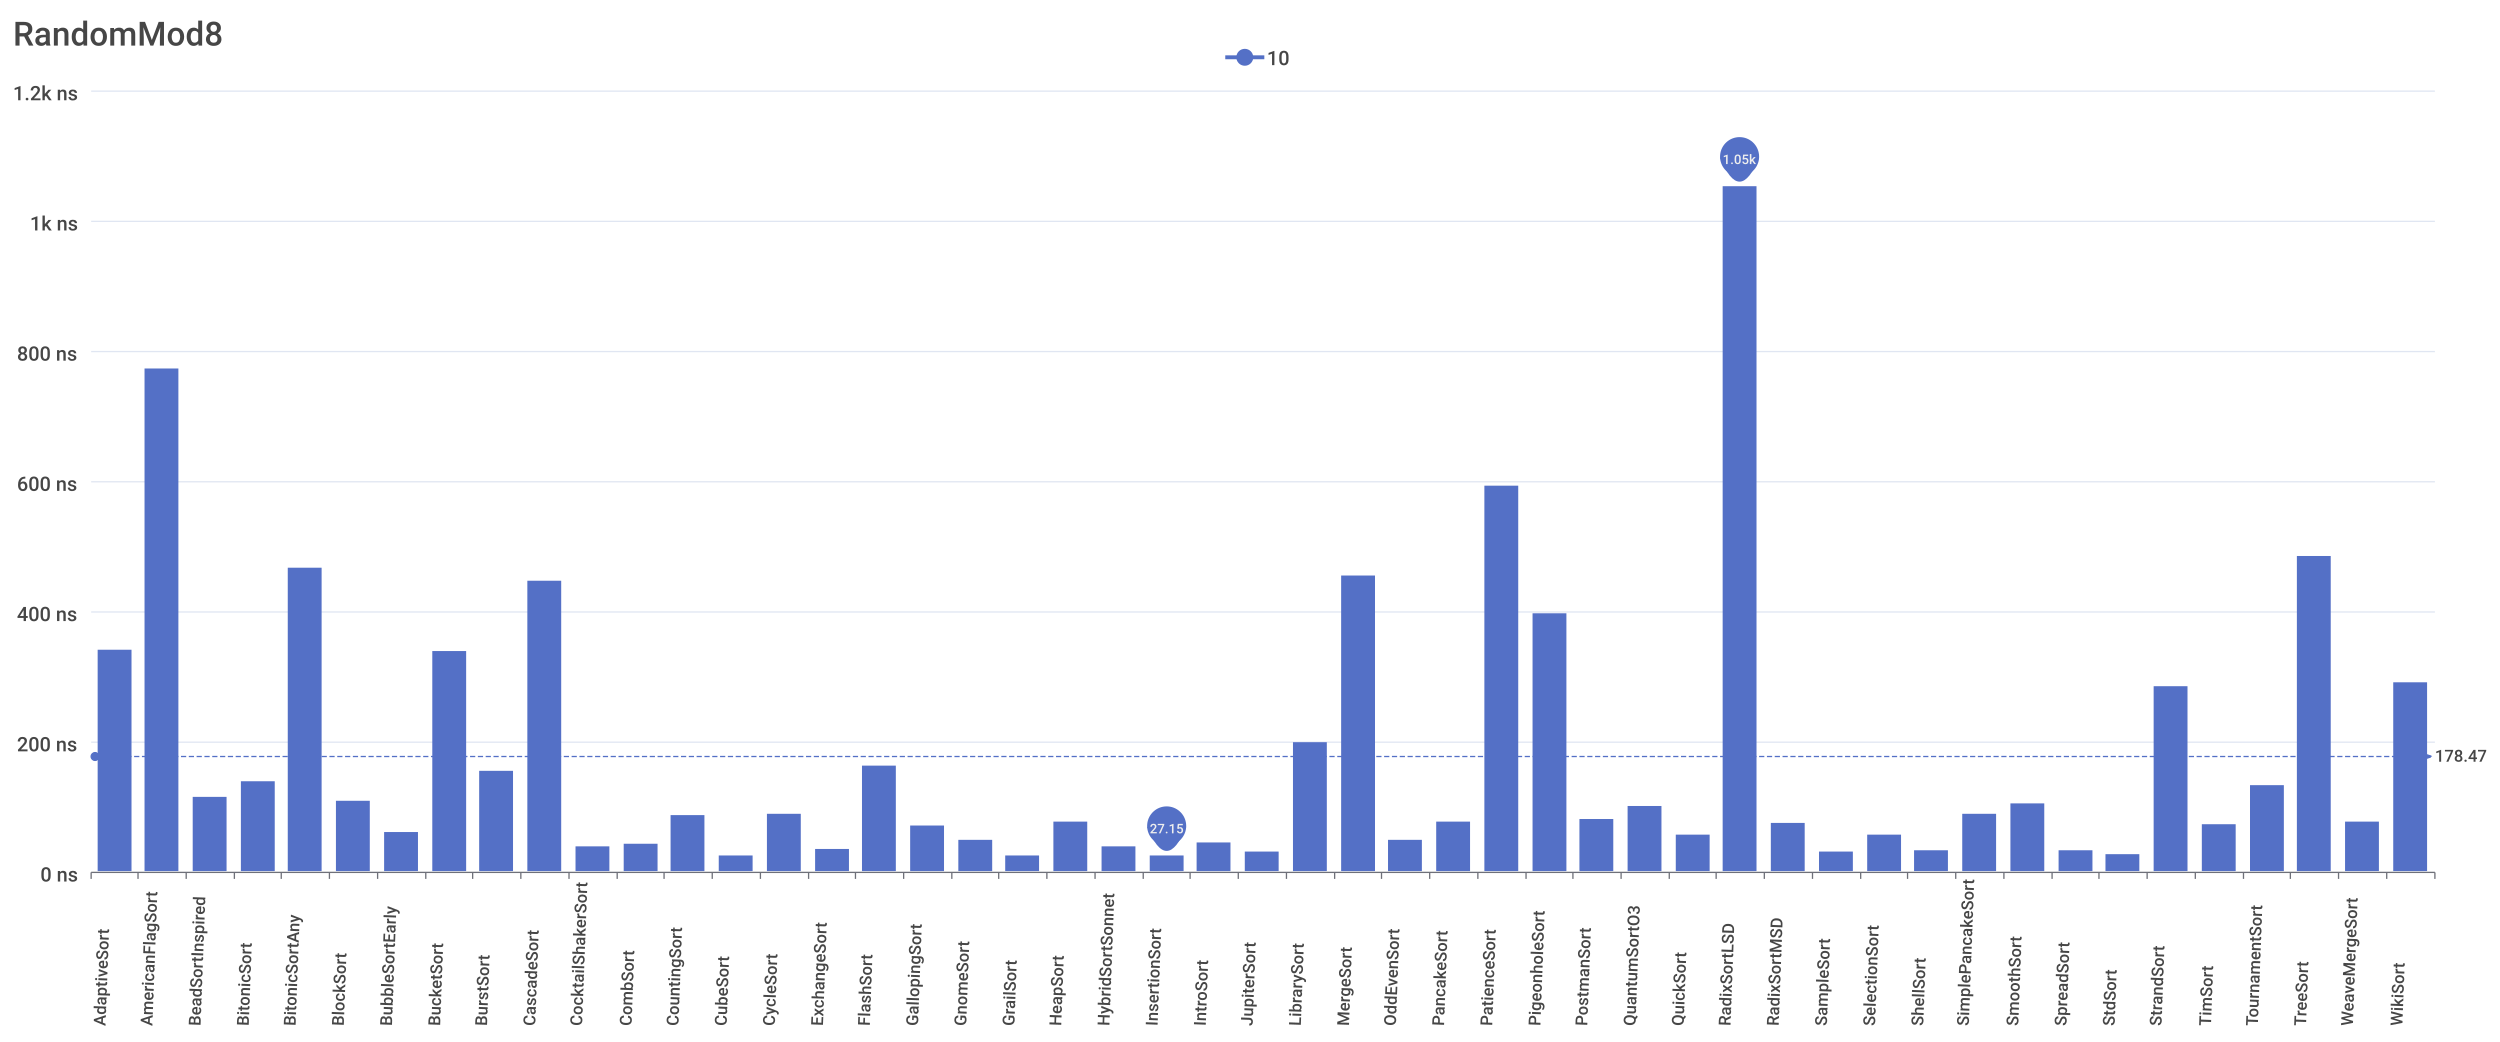
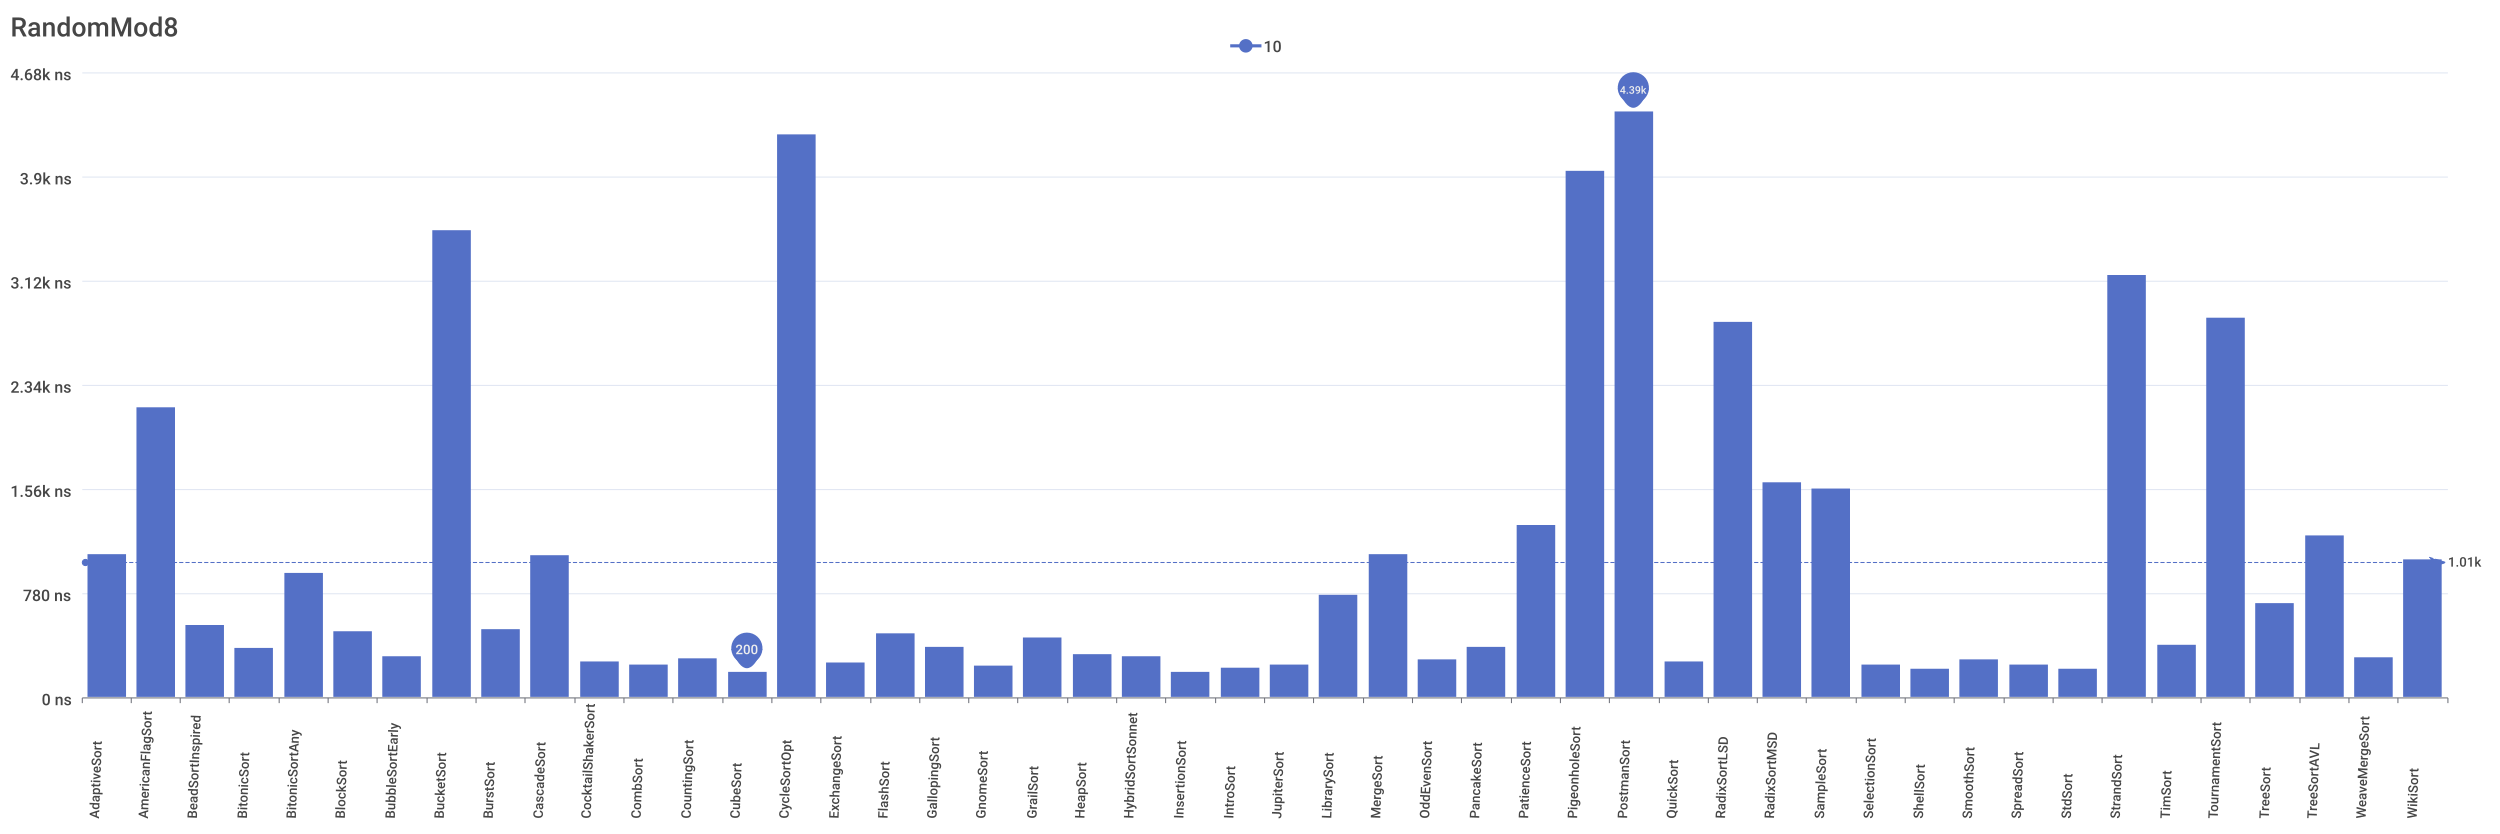
- <svg xmlns="http://www.w3.org/2000/svg" width="1920" height="800">\n<path d="M 0 0 L 1920 0 L 1920 800 L 0 800 L 0 0" style="stroke-width:0;stroke:none;fill:rgba(255,255,255,1.0)" />
-   <path d="M 941 44 L 971 44" style="stroke-width:3;stroke:rgba(84,112,198,1.0);fill:rgba(84,112,198,1.0)" />
-   <circle cx="956" cy="44" r="5" style="stroke-width:3;stroke:rgba(84,112,198,1.0);fill:rgba(84,112,198,1.0)" />
+ <svg xmlns="http://www.w3.org/2000/svg" width="2400" height="800">\n<path d="M 0 0 L 2400 0 L 2400 800 L 0 800 L 0 0" style="stroke-width:0;stroke:none;fill:rgba(255,255,255,1.0)" />
+   <path d="M 1181 44 L 1211 44" style="stroke-width:3;stroke:rgba(84,112,198,1.0);fill:rgba(84,112,198,1.0)" />
+   <circle cx="1196" cy="44" r="5" style="stroke-width:3;stroke:rgba(84,112,198,1.0);fill:rgba(84,112,198,1.0)" />
  <path d="" style="stroke-width:3;stroke:rgba(84,112,198,1.0);fill:rgba(84,112,198,1.0)" />
-   <text x="973" y="50" style="stroke-width:0;stroke:none;fill:rgba(70,70,70,1.0);font-size:15.3px;font-family:'Roboto Medium',sans-serif">10</text>
+   <text x="1213" y="50" style="stroke-width:0;stroke:none;fill:rgba(70,70,70,1.0);font-size:15.3px;font-family:'Roboto Medium',sans-serif">10</text>
  <text x="10" y="35" style="stroke-width:0;stroke:none;fill:rgba(70,70,70,1.0);font-size:25.6px;font-family:'Roboto Medium',sans-serif">RandomMod8</text>
-   <text x="10" y="77" style="stroke-width:0;stroke:none;fill:rgba(70,70,70,1.0);font-size:15.3px;font-family:'Roboto Medium',sans-serif">1.2k ns</text>
-   <text x="23" y="177" style="stroke-width:0;stroke:none;fill:rgba(70,70,70,1.0);font-size:15.3px;font-family:'Roboto Medium',sans-serif">1k ns</text>
-   <text x="13" y="277" style="stroke-width:0;stroke:none;fill:rgba(70,70,70,1.0);font-size:15.3px;font-family:'Roboto Medium',sans-serif">800 ns</text>
-   <text x="13" y="377" style="stroke-width:0;stroke:none;fill:rgba(70,70,70,1.0);font-size:15.3px;font-family:'Roboto Medium',sans-serif">600 ns</text>
-   <text x="13" y="477" style="stroke-width:0;stroke:none;fill:rgba(70,70,70,1.0);font-size:15.3px;font-family:'Roboto Medium',sans-serif">400 ns</text>
-   <text x="13" y="577" style="stroke-width:0;stroke:none;fill:rgba(70,70,70,1.0);font-size:15.3px;font-family:'Roboto Medium',sans-serif">200 ns</text>
-   <text x="31" y="677" style="stroke-width:0;stroke:none;fill:rgba(70,70,70,1.0);font-size:15.3px;font-family:'Roboto Medium',sans-serif">0 ns</text>
-   <path d="M 70 70 L 1870 70" style="stroke-width:1;stroke:rgba(224,230,242,1.0);fill:none" />
-   <path d="M 70 170 L 1870 170" style="stroke-width:1;stroke:rgba(224,230,242,1.0);fill:none" />
-   <path d="M 70 270 L 1870 270" style="stroke-width:1;stroke:rgba(224,230,242,1.0);fill:none" />
-   <path d="M 70 370 L 1870 370" style="stroke-width:1;stroke:rgba(224,230,242,1.0);fill:none" />
-   <path d="M 70 470 L 1870 470" style="stroke-width:1;stroke:rgba(224,230,242,1.0);fill:none" />
-   <path d="M 70 570 L 1870 570" style="stroke-width:1;stroke:rgba(224,230,242,1.0);fill:none" />
-   <path d="M 70 675 L 70 670" style="stroke-width:1;stroke:rgba(110,112,121,1.0);fill:none" />
-   <path d="M 106 675 L 106 670" style="stroke-width:1;stroke:rgba(110,112,121,1.0);fill:none" />
-   <path d="M 143 675 L 143 670" style="stroke-width:1;stroke:rgba(110,112,121,1.0);fill:none" />
-   <path d="M 180 675 L 180 670" style="stroke-width:1;stroke:rgba(110,112,121,1.0);fill:none" />
-   <path d="M 216 675 L 216 670" style="stroke-width:1;stroke:rgba(110,112,121,1.0);fill:none" />
-   <path d="M 253 675 L 253 670" style="stroke-width:1;stroke:rgba(110,112,121,1.0);fill:none" />
-   <path d="M 290 675 L 290 670" style="stroke-width:1;stroke:rgba(110,112,121,1.0);fill:none" />
-   <path d="M 327 675 L 327 670" style="stroke-width:1;stroke:rgba(110,112,121,1.0);fill:none" />
-   <path d="M 363 675 L 363 670" style="stroke-width:1;stroke:rgba(110,112,121,1.0);fill:none" />
-   <path d="M 400 675 L 400 670" style="stroke-width:1;stroke:rgba(110,112,121,1.0);fill:none" />
-   <path d="M 437 675 L 437 670" style="stroke-width:1;stroke:rgba(110,112,121,1.0);fill:none" />
-   <path d="M 474 675 L 474 670" style="stroke-width:1;stroke:rgba(110,112,121,1.0);fill:none" />
-   <path d="M 510 675 L 510 670" style="stroke-width:1;stroke:rgba(110,112,121,1.0);fill:none" />
-   <path d="M 547 675 L 547 670" style="stroke-width:1;stroke:rgba(110,112,121,1.0);fill:none" />
-   <path d="M 584 675 L 584 670" style="stroke-width:1;stroke:rgba(110,112,121,1.0);fill:none" />
-   <path d="M 621 675 L 621 670" style="stroke-width:1;stroke:rgba(110,112,121,1.0);fill:none" />
-   <path d="M 657 675 L 657 670" style="stroke-width:1;stroke:rgba(110,112,121,1.0);fill:none" />
+   <text x="10" y="77" style="stroke-width:0;stroke:none;fill:rgba(70,70,70,1.0);font-size:15.3px;font-family:'Roboto Medium',sans-serif">4.68k ns</text>
+   <text x="19" y="177" style="stroke-width:0;stroke:none;fill:rgba(70,70,70,1.0);font-size:15.3px;font-family:'Roboto Medium',sans-serif">3.9k ns</text>
+   <text x="10" y="277" style="stroke-width:0;stroke:none;fill:rgba(70,70,70,1.0);font-size:15.3px;font-family:'Roboto Medium',sans-serif">3.12k ns</text>
+   <text x="10" y="377" style="stroke-width:0;stroke:none;fill:rgba(70,70,70,1.0);font-size:15.3px;font-family:'Roboto Medium',sans-serif">2.34k ns</text>
+   <text x="10" y="477" style="stroke-width:0;stroke:none;fill:rgba(70,70,70,1.0);font-size:15.3px;font-family:'Roboto Medium',sans-serif">1.56k ns</text>
+   <text x="22" y="577" style="stroke-width:0;stroke:none;fill:rgba(70,70,70,1.0);font-size:15.3px;font-family:'Roboto Medium',sans-serif">780 ns</text>
+   <text x="40" y="677" style="stroke-width:0;stroke:none;fill:rgba(70,70,70,1.0);font-size:15.3px;font-family:'Roboto Medium',sans-serif">0 ns</text>
+   <path d="M 79 70 L 2350 70" style="stroke-width:1;stroke:rgba(224,230,242,1.0);fill:none" />
+   <path d="M 79 170 L 2350 170" style="stroke-width:1;stroke:rgba(224,230,242,1.0);fill:none" />
+   <path d="M 79 270 L 2350 270" style="stroke-width:1;stroke:rgba(224,230,242,1.0);fill:none" />
+   <path d="M 79 370 L 2350 370" style="stroke-width:1;stroke:rgba(224,230,242,1.0);fill:none" />
+   <path d="M 79 470 L 2350 470" style="stroke-width:1;stroke:rgba(224,230,242,1.0);fill:none" />
+   <path d="M 79 570 L 2350 570" style="stroke-width:1;stroke:rgba(224,230,242,1.0);fill:none" />
+   <path d="M 79 675 L 79 670" style="stroke-width:1;stroke:rgba(110,112,121,1.0);fill:none" />
+   <path d="M 126 675 L 126 670" style="stroke-width:1;stroke:rgba(110,112,121,1.0);fill:none" />
+   <path d="M 173 675 L 173 670" style="stroke-width:1;stroke:rgba(110,112,121,1.0);fill:none" />
+   <path d="M 220 675 L 220 670" style="stroke-width:1;stroke:rgba(110,112,121,1.0);fill:none" />
+   <path d="M 268 675 L 268 670" style="stroke-width:1;stroke:rgba(110,112,121,1.0);fill:none" />
+   <path d="M 315 675 L 315 670" style="stroke-width:1;stroke:rgba(110,112,121,1.0);fill:none" />
+   <path d="M 362 675 L 362 670" style="stroke-width:1;stroke:rgba(110,112,121,1.0);fill:none" />
+   <path d="M 410 675 L 410 670" style="stroke-width:1;stroke:rgba(110,112,121,1.0);fill:none" />
+   <path d="M 457 675 L 457 670" style="stroke-width:1;stroke:rgba(110,112,121,1.0);fill:none" />
+   <path d="M 504 675 L 504 670" style="stroke-width:1;stroke:rgba(110,112,121,1.0);fill:none" />
+   <path d="M 552 675 L 552 670" style="stroke-width:1;stroke:rgba(110,112,121,1.0);fill:none" />
+   <path d="M 599 675 L 599 670" style="stroke-width:1;stroke:rgba(110,112,121,1.0);fill:none" />
+   <path d="M 646 675 L 646 670" style="stroke-width:1;stroke:rgba(110,112,121,1.0);fill:none" />
  <path d="M 694 675 L 694 670" style="stroke-width:1;stroke:rgba(110,112,121,1.0);fill:none" />
-   <path d="M 731 675 L 731 670" style="stroke-width:1;stroke:rgba(110,112,121,1.0);fill:none" />
-   <path d="M 767 675 L 767 670" style="stroke-width:1;stroke:rgba(110,112,121,1.0);fill:none" />
-   <path d="M 804 675 L 804 670" style="stroke-width:1;stroke:rgba(110,112,121,1.0);fill:none" />
-   <path d="M 841 675 L 841 670" style="stroke-width:1;stroke:rgba(110,112,121,1.0);fill:none" />
-   <path d="M 878 675 L 878 670" style="stroke-width:1;stroke:rgba(110,112,121,1.0);fill:none" />
-   <path d="M 914 675 L 914 670" style="stroke-width:1;stroke:rgba(110,112,121,1.0);fill:none" />
-   <path d="M 951 675 L 951 670" style="stroke-width:1;stroke:rgba(110,112,121,1.0);fill:none" />
-   <path d="M 988 675 L 988 670" style="stroke-width:1;stroke:rgba(110,112,121,1.0);fill:none" />
+   <path d="M 741 675 L 741 670" style="stroke-width:1;stroke:rgba(110,112,121,1.0);fill:none" />
+   <path d="M 788 675 L 788 670" style="stroke-width:1;stroke:rgba(110,112,121,1.0);fill:none" />
+   <path d="M 836 675 L 836 670" style="stroke-width:1;stroke:rgba(110,112,121,1.0);fill:none" />
+   <path d="M 883 675 L 883 670" style="stroke-width:1;stroke:rgba(110,112,121,1.0);fill:none" />
+   <path d="M 930 675 L 930 670" style="stroke-width:1;stroke:rgba(110,112,121,1.0);fill:none" />
+   <path d="M 977 675 L 977 670" style="stroke-width:1;stroke:rgba(110,112,121,1.0);fill:none" />
  <path d="M 1025 675 L 1025 670" style="stroke-width:1;stroke:rgba(110,112,121,1.0);fill:none" />
-   <path d="M 1061 675 L 1061 670" style="stroke-width:1;stroke:rgba(110,112,121,1.0);fill:none" />
-   <path d="M 1098 675 L 1098 670" style="stroke-width:1;stroke:rgba(110,112,121,1.0);fill:none" />
-   <path d="M 1135 675 L 1135 670" style="stroke-width:1;stroke:rgba(110,112,121,1.0);fill:none" />
-   <path d="M 1172 675 L 1172 670" style="stroke-width:1;stroke:rgba(110,112,121,1.0);fill:none" />
-   <path d="M 1208 675 L 1208 670" style="stroke-width:1;stroke:rgba(110,112,121,1.0);fill:none" />
-   <path d="M 1245 675 L 1245 670" style="stroke-width:1;stroke:rgba(110,112,121,1.0);fill:none" />
-   <path d="M 1282 675 L 1282 670" style="stroke-width:1;stroke:rgba(110,112,121,1.0);fill:none" />
-   <path d="M 1318 675 L 1318 670" style="stroke-width:1;stroke:rgba(110,112,121,1.0);fill:none" />
-   <path d="M 1355 675 L 1355 670" style="stroke-width:1;stroke:rgba(110,112,121,1.0);fill:none" />
-   <path d="M 1392 675 L 1392 670" style="stroke-width:1;stroke:rgba(110,112,121,1.0);fill:none" />
-   <path d="M 1429 675 L 1429 670" style="stroke-width:1;stroke:rgba(110,112,121,1.0);fill:none" />
-   <path d="M 1465 675 L 1465 670" style="stroke-width:1;stroke:rgba(110,112,121,1.0);fill:none" />
-   <path d="M 1502 675 L 1502 670" style="stroke-width:1;stroke:rgba(110,112,121,1.0);fill:none" />
-   <path d="M 1539 675 L 1539 670" style="stroke-width:1;stroke:rgba(110,112,121,1.0);fill:none" />
-   <path d="M 1576 675 L 1576 670" style="stroke-width:1;stroke:rgba(110,112,121,1.0);fill:none" />
-   <path d="M 1612 675 L 1612 670" style="stroke-width:1;stroke:rgba(110,112,121,1.0);fill:none" />
-   <path d="M 1649 675 L 1649 670" style="stroke-width:1;stroke:rgba(110,112,121,1.0);fill:none" />
-   <path d="M 1686 675 L 1686 670" style="stroke-width:1;stroke:rgba(110,112,121,1.0);fill:none" />
-   <path d="M 1723 675 L 1723 670" style="stroke-width:1;stroke:rgba(110,112,121,1.0);fill:none" />
-   <path d="M 1759 675 L 1759 670" style="stroke-width:1;stroke:rgba(110,112,121,1.0);fill:none" />
-   <path d="M 1796 675 L 1796 670" style="stroke-width:1;stroke:rgba(110,112,121,1.0);fill:none" />
-   <path d="M 1833 675 L 1833 670" style="stroke-width:1;stroke:rgba(110,112,121,1.0);fill:none" />
-   <path d="M 1870 675 L 1870 670" style="stroke-width:1;stroke:rgba(110,112,121,1.0);fill:none" />
-   <path d="M 70 670 L 1870 670" style="stroke-width:1;stroke:rgba(110,112,121,1.0);fill:none" />
-   <text x="81" y="788" style="stroke-width:0;stroke:none;fill:rgba(70,70,70,1.0);font-size:12.8px;font-family:'Roboto Medium',sans-serif" transform="rotate(272.15,81,788)">AdaptiveSort</text>
-   <text x="117" y="788" style="stroke-width:0;stroke:none;fill:rgba(70,70,70,1.0);font-size:12.8px;font-family:'Roboto Medium',sans-serif" transform="rotate(272.15,117,788)">AmericanFlagSort</text>
-   <text x="154" y="788" style="stroke-width:0;stroke:none;fill:rgba(70,70,70,1.0);font-size:12.8px;font-family:'Roboto Medium',sans-serif" transform="rotate(272.15,154,788)">BeadSortInspired</text>
-   <text x="191" y="788" style="stroke-width:0;stroke:none;fill:rgba(70,70,70,1.0);font-size:12.8px;font-family:'Roboto Medium',sans-serif" transform="rotate(272.15,191,788)">BitonicSort</text>
-   <text x="227" y="788" style="stroke-width:0;stroke:none;fill:rgba(70,70,70,1.0);font-size:12.8px;font-family:'Roboto Medium',sans-serif" transform="rotate(272.15,227,788)">BitonicSortAny</text>
-   <text x="264" y="788" style="stroke-width:0;stroke:none;fill:rgba(70,70,70,1.0);font-size:12.8px;font-family:'Roboto Medium',sans-serif" transform="rotate(272.15,264,788)">BlockSort</text>
-   <text x="301" y="788" style="stroke-width:0;stroke:none;fill:rgba(70,70,70,1.0);font-size:12.8px;font-family:'Roboto Medium',sans-serif" transform="rotate(272.15,301,788)">BubbleSortEarly</text>
-   <text x="338" y="788" style="stroke-width:0;stroke:none;fill:rgba(70,70,70,1.0);font-size:12.8px;font-family:'Roboto Medium',sans-serif" transform="rotate(272.15,338,788)">BucketSort</text>
-   <text x="374" y="788" style="stroke-width:0;stroke:none;fill:rgba(70,70,70,1.0);font-size:12.8px;font-family:'Roboto Medium',sans-serif" transform="rotate(272.15,374,788)">BurstSort</text>
-   <text x="411" y="788" style="stroke-width:0;stroke:none;fill:rgba(70,70,70,1.0);font-size:12.8px;font-family:'Roboto Medium',sans-serif" transform="rotate(272.15,411,788)">CascadeSort</text>
-   <text x="447" y="788" style="stroke-width:0;stroke:none;fill:rgba(70,70,70,1.0);font-size:12.8px;font-family:'Roboto Medium',sans-serif" transform="rotate(272.15,447,788)">CocktailShakerSort</text>
-   <text x="485" y="788" style="stroke-width:0;stroke:none;fill:rgba(70,70,70,1.0);font-size:12.8px;font-family:'Roboto Medium',sans-serif" transform="rotate(272.15,485,788)">CombSort</text>
-   <text x="521" y="788" style="stroke-width:0;stroke:none;fill:rgba(70,70,70,1.0);font-size:12.8px;font-family:'Roboto Medium',sans-serif" transform="rotate(272.15,521,788)">CountingSort</text>
-   <text x="558" y="788" style="stroke-width:0;stroke:none;fill:rgba(70,70,70,1.0);font-size:12.8px;font-family:'Roboto Medium',sans-serif" transform="rotate(272.15,558,788)">CubeSort</text>
-   <text x="595" y="788" style="stroke-width:0;stroke:none;fill:rgba(70,70,70,1.0);font-size:12.8px;font-family:'Roboto Medium',sans-serif" transform="rotate(272.15,595,788)">CycleSort</text>
-   <text x="632" y="788" style="stroke-width:0;stroke:none;fill:rgba(70,70,70,1.0);font-size:12.8px;font-family:'Roboto Medium',sans-serif" transform="rotate(272.15,632,788)">ExchangeSort</text>
-   <text x="668" y="788" style="stroke-width:0;stroke:none;fill:rgba(70,70,70,1.0);font-size:12.8px;font-family:'Roboto Medium',sans-serif" transform="rotate(272.15,668,788)">FlashSort</text>
-   <text x="705" y="788" style="stroke-width:0;stroke:none;fill:rgba(70,70,70,1.0);font-size:12.8px;font-family:'Roboto Medium',sans-serif" transform="rotate(272.15,705,788)">GallopingSort</text>
-   <text x="742" y="788" style="stroke-width:0;stroke:none;fill:rgba(70,70,70,1.0);font-size:12.8px;font-family:'Roboto Medium',sans-serif" transform="rotate(272.15,742,788)">GnomeSort</text>
-   <text x="779" y="788" style="stroke-width:0;stroke:none;fill:rgba(70,70,70,1.0);font-size:12.8px;font-family:'Roboto Medium',sans-serif" transform="rotate(272.15,779,788)">GrailSort</text>
-   <text x="815" y="788" style="stroke-width:0;stroke:none;fill:rgba(70,70,70,1.0);font-size:12.8px;font-family:'Roboto Medium',sans-serif" transform="rotate(272.15,815,788)">HeapSort</text>
-   <text x="852" y="788" style="stroke-width:0;stroke:none;fill:rgba(70,70,70,1.0);font-size:12.8px;font-family:'Roboto Medium',sans-serif" transform="rotate(272.15,852,788)">HybridSortSonnet</text>
-   <text x="889" y="788" style="stroke-width:0;stroke:none;fill:rgba(70,70,70,1.0);font-size:12.8px;font-family:'Roboto Medium',sans-serif" transform="rotate(272.15,889,788)">InsertionSort</text>
-   <text x="926" y="788" style="stroke-width:0;stroke:none;fill:rgba(70,70,70,1.0);font-size:12.8px;font-family:'Roboto Medium',sans-serif" transform="rotate(272.15,926,788)">IntroSort</text>
-   <text x="962" y="788" style="stroke-width:0;stroke:none;fill:rgba(70,70,70,1.0);font-size:12.8px;font-family:'Roboto Medium',sans-serif" transform="rotate(272.15,962,788)">JupiterSort</text>
-   <text x="999" y="788" style="stroke-width:0;stroke:none;fill:rgba(70,70,70,1.0);font-size:12.8px;font-family:'Roboto Medium',sans-serif" transform="rotate(272.15,999,788)">LibrarySort</text>
-   <text x="1036" y="788" style="stroke-width:0;stroke:none;fill:rgba(70,70,70,1.0);font-size:12.8px;font-family:'Roboto Medium',sans-serif" transform="rotate(272.15,1036,788)">MergeSort</text>
-   <text x="1072" y="788" style="stroke-width:0;stroke:none;fill:rgba(70,70,70,1.0);font-size:12.8px;font-family:'Roboto Medium',sans-serif" transform="rotate(272.15,1072,788)">OddEvenSort</text>
-   <text x="1109" y="788" style="stroke-width:0;stroke:none;fill:rgba(70,70,70,1.0);font-size:12.8px;font-family:'Roboto Medium',sans-serif" transform="rotate(272.15,1109,788)">PancakeSort</text>
-   <text x="1146" y="788" style="stroke-width:0;stroke:none;fill:rgba(70,70,70,1.0);font-size:12.8px;font-family:'Roboto Medium',sans-serif" transform="rotate(272.15,1146,788)">PatienceSort</text>
-   <text x="1183" y="788" style="stroke-width:0;stroke:none;fill:rgba(70,70,70,1.0);font-size:12.8px;font-family:'Roboto Medium',sans-serif" transform="rotate(272.15,1183,788)">PigeonholeSort</text>
-   <text x="1219" y="788" style="stroke-width:0;stroke:none;fill:rgba(70,70,70,1.0);font-size:12.8px;font-family:'Roboto Medium',sans-serif" transform="rotate(272.15,1219,788)">PostmanSort</text>
-   <text x="1256" y="788" style="stroke-width:0;stroke:none;fill:rgba(70,70,70,1.0);font-size:12.8px;font-family:'Roboto Medium',sans-serif" transform="rotate(272.15,1256,788)">QuantumSortO3</text>
-   <text x="1293" y="788" style="stroke-width:0;stroke:none;fill:rgba(70,70,70,1.0);font-size:12.8px;font-family:'Roboto Medium',sans-serif" transform="rotate(272.15,1293,788)">QuickSort</text>
-   <text x="1329" y="788" style="stroke-width:0;stroke:none;fill:rgba(70,70,70,1.0);font-size:12.8px;font-family:'Roboto Medium',sans-serif" transform="rotate(272.15,1329,788)">RadixSortLSD</text>
-   <text x="1366" y="788" style="stroke-width:0;stroke:none;fill:rgba(70,70,70,1.0);font-size:12.8px;font-family:'Roboto Medium',sans-serif" transform="rotate(272.15,1366,788)">RadixSortMSD</text>
-   <text x="1403" y="788" style="stroke-width:0;stroke:none;fill:rgba(70,70,70,1.0);font-size:12.8px;font-family:'Roboto Medium',sans-serif" transform="rotate(272.15,1403,788)">SampleSort</text>
-   <text x="1440" y="788" style="stroke-width:0;stroke:none;fill:rgba(70,70,70,1.0);font-size:12.8px;font-family:'Roboto Medium',sans-serif" transform="rotate(272.15,1440,788)">SelectionSort</text>
-   <text x="1477" y="788" style="stroke-width:0;stroke:none;fill:rgba(70,70,70,1.0);font-size:12.8px;font-family:'Roboto Medium',sans-serif" transform="rotate(272.15,1477,788)">ShellSort</text>
-   <text x="1512" y="788" style="stroke-width:0;stroke:none;fill:rgba(70,70,70,1.0);font-size:12.8px;font-family:'Roboto Medium',sans-serif" transform="rotate(272.15,1512,788)">SimplePancakeSort</text>
-   <text x="1550" y="788" style="stroke-width:0;stroke:none;fill:rgba(70,70,70,1.0);font-size:12.8px;font-family:'Roboto Medium',sans-serif" transform="rotate(272.15,1550,788)">SmoothSort</text>
-   <text x="1587" y="788" style="stroke-width:0;stroke:none;fill:rgba(70,70,70,1.0);font-size:12.8px;font-family:'Roboto Medium',sans-serif" transform="rotate(272.15,1587,788)">SpreadSort</text>
-   <text x="1624" y="788" style="stroke-width:0;stroke:none;fill:rgba(70,70,70,1.0);font-size:12.8px;font-family:'Roboto Medium',sans-serif" transform="rotate(272.15,1624,788)">StdSort</text>
-   <text x="1660" y="788" style="stroke-width:0;stroke:none;fill:rgba(70,70,70,1.0);font-size:12.8px;font-family:'Roboto Medium',sans-serif" transform="rotate(272.15,1660,788)">StrandSort</text>
-   <text x="1698" y="788" style="stroke-width:0;stroke:none;fill:rgba(70,70,70,1.0);font-size:12.8px;font-family:'Roboto Medium',sans-serif" transform="rotate(272.15,1698,788)">TimSort</text>
-   <text x="1734" y="788" style="stroke-width:0;stroke:none;fill:rgba(70,70,70,1.0);font-size:12.8px;font-family:'Roboto Medium',sans-serif" transform="rotate(272.15,1734,788)">TournamentSort</text>
-   <text x="1771" y="788" style="stroke-width:0;stroke:none;fill:rgba(70,70,70,1.0);font-size:12.8px;font-family:'Roboto Medium',sans-serif" transform="rotate(272.15,1771,788)">TreeSort</text>
-   <text x="1807" y="788" style="stroke-width:0;stroke:none;fill:rgba(70,70,70,1.0);font-size:12.8px;font-family:'Roboto Medium',sans-serif" transform="rotate(272.15,1807,788)">WeaveMergeSort</text>
-   <text x="1845" y="788" style="stroke-width:0;stroke:none;fill:rgba(70,70,70,1.0);font-size:12.8px;font-family:'Roboto Medium',sans-serif" transform="rotate(272.15,1845,788)">WikiSort</text>
-   <path d="M 75 499 L 101 499 L 101 669 L 75 669 L 75 499" style="stroke-width:0;stroke:none;fill:rgba(84,112,198,1.0)" />
-   <path d="M 111 283 L 137 283 L 137 669 L 111 669 L 111 283" style="stroke-width:0;stroke:none;fill:rgba(84,112,198,1.0)" />
-   <path d="M 148 612 L 174 612 L 174 669 L 148 669 L 148 612" style="stroke-width:0;stroke:none;fill:rgba(84,112,198,1.0)" />
-   <path d="M 185 600 L 211 600 L 211 669 L 185 669 L 185 600" style="stroke-width:0;stroke:none;fill:rgba(84,112,198,1.0)" />
-   <path d="M 221 436 L 247 436 L 247 669 L 221 669 L 221 436" style="stroke-width:0;stroke:none;fill:rgba(84,112,198,1.0)" />
-   <path d="M 258 615 L 284 615 L 284 669 L 258 669 L 258 615" style="stroke-width:0;stroke:none;fill:rgba(84,112,198,1.0)" />
-   <path d="M 295 639 L 321 639 L 321 669 L 295 669 L 295 639" style="stroke-width:0;stroke:none;fill:rgba(84,112,198,1.0)" />
-   <path d="M 332 500 L 358 500 L 358 669 L 332 669 L 332 500" style="stroke-width:0;stroke:none;fill:rgba(84,112,198,1.0)" />
-   <path d="M 368 592 L 394 592 L 394 669 L 368 669 L 368 592" style="stroke-width:0;stroke:none;fill:rgba(84,112,198,1.0)" />
-   <path d="M 405 446 L 431 446 L 431 669 L 405 669 L 405 446" style="stroke-width:0;stroke:none;fill:rgba(84,112,198,1.0)" />
-   <path d="M 442 650 L 468 650 L 468 669 L 442 669 L 442 650" style="stroke-width:0;stroke:none;fill:rgba(84,112,198,1.0)" />
-   <path d="M 479 648 L 505 648 L 505 669 L 479 669 L 479 648" style="stroke-width:0;stroke:none;fill:rgba(84,112,198,1.0)" />
-   <path d="M 515 626 L 541 626 L 541 669 L 515 669 L 515 626" style="stroke-width:0;stroke:none;fill:rgba(84,112,198,1.0)" />
-   <path d="M 552 657 L 578 657 L 578 669 L 552 669 L 552 657" style="stroke-width:0;stroke:none;fill:rgba(84,112,198,1.0)" />
-   <path d="M 589 625 L 615 625 L 615 669 L 589 669 L 589 625" style="stroke-width:0;stroke:none;fill:rgba(84,112,198,1.0)" />
-   <path d="M 626 652 L 652 652 L 652 669 L 626 669 L 626 652" style="stroke-width:0;stroke:none;fill:rgba(84,112,198,1.0)" />
-   <path d="M 662 588 L 688 588 L 688 669 L 662 669 L 662 588" style="stroke-width:0;stroke:none;fill:rgba(84,112,198,1.0)" />
-   <path d="M 699 634 L 725 634 L 725 669 L 699 669 L 699 634" style="stroke-width:0;stroke:none;fill:rgba(84,112,198,1.0)" />
-   <path d="M 736 645 L 762 645 L 762 669 L 736 669 L 736 645" style="stroke-width:0;stroke:none;fill:rgba(84,112,198,1.0)" />
-   <path d="M 772 657 L 798 657 L 798 669 L 772 669 L 772 657" style="stroke-width:0;stroke:none;fill:rgba(84,112,198,1.0)" />
-   <path d="M 809 631 L 835 631 L 835 669 L 809 669 L 809 631" style="stroke-width:0;stroke:none;fill:rgba(84,112,198,1.0)" />
-   <path d="M 846 650 L 872 650 L 872 669 L 846 669 L 846 650" style="stroke-width:0;stroke:none;fill:rgba(84,112,198,1.0)" />
-   <path d="M 883 657 L 909 657 L 909 669 L 883 669 L 883 657" style="stroke-width:0;stroke:none;fill:rgba(84,112,198,1.0)" />
-   <path d="M 919 647 L 945 647 L 945 669 L 919 669 L 919 647" style="stroke-width:0;stroke:none;fill:rgba(84,112,198,1.0)" />
-   <path d="M 956 654 L 982 654 L 982 669 L 956 669 L 956 654" style="stroke-width:0;stroke:none;fill:rgba(84,112,198,1.0)" />
-   <path d="M 993 570 L 1019 570 L 1019 669 L 993 669 L 993 570" style="stroke-width:0;stroke:none;fill:rgba(84,112,198,1.0)" />
-   <path d="M 1030 442 L 1056 442 L 1056 669 L 1030 669 L 1030 442" style="stroke-width:0;stroke:none;fill:rgba(84,112,198,1.0)" />
-   <path d="M 1066 645 L 1092 645 L 1092 669 L 1066 669 L 1066 645" style="stroke-width:0;stroke:none;fill:rgba(84,112,198,1.0)" />
-   <path d="M 1103 631 L 1129 631 L 1129 669 L 1103 669 L 1103 631" style="stroke-width:0;stroke:none;fill:rgba(84,112,198,1.0)" />
-   <path d="M 1140 373 L 1166 373 L 1166 669 L 1140 669 L 1140 373" style="stroke-width:0;stroke:none;fill:rgba(84,112,198,1.0)" />
-   <path d="M 1177 471 L 1203 471 L 1203 669 L 1177 669 L 1177 471" style="stroke-width:0;stroke:none;fill:rgba(84,112,198,1.0)" />
-   <path d="M 1213 629 L 1239 629 L 1239 669 L 1213 669 L 1213 629" style="stroke-width:0;stroke:none;fill:rgba(84,112,198,1.0)" />
-   <path d="M 1250 619 L 1276 619 L 1276 669 L 1250 669 L 1250 619" style="stroke-width:0;stroke:none;fill:rgba(84,112,198,1.0)" />
-   <path d="M 1287 641 L 1313 641 L 1313 669 L 1287 669 L 1287 641" style="stroke-width:0;stroke:none;fill:rgba(84,112,198,1.0)" />
-   <path d="M 1323 143 L 1349 143 L 1349 669 L 1323 669 L 1323 143" style="stroke-width:0;stroke:none;fill:rgba(84,112,198,1.0)" />
-   <path d="M 1360 632 L 1386 632 L 1386 669 L 1360 669 L 1360 632" style="stroke-width:0;stroke:none;fill:rgba(84,112,198,1.0)" />
-   <path d="M 1397 654 L 1423 654 L 1423 669 L 1397 669 L 1397 654" style="stroke-width:0;stroke:none;fill:rgba(84,112,198,1.0)" />
-   <path d="M 1434 641 L 1460 641 L 1460 669 L 1434 669 L 1434 641" style="stroke-width:0;stroke:none;fill:rgba(84,112,198,1.0)" />
-   <path d="M 1470 653 L 1496 653 L 1496 669 L 1470 669 L 1470 653" style="stroke-width:0;stroke:none;fill:rgba(84,112,198,1.0)" />
-   <path d="M 1507 625 L 1533 625 L 1533 669 L 1507 669 L 1507 625" style="stroke-width:0;stroke:none;fill:rgba(84,112,198,1.0)" />
-   <path d="M 1544 617 L 1570 617 L 1570 669 L 1544 669 L 1544 617" style="stroke-width:0;stroke:none;fill:rgba(84,112,198,1.0)" />
-   <path d="M 1581 653 L 1607 653 L 1607 669 L 1581 669 L 1581 653" style="stroke-width:0;stroke:none;fill:rgba(84,112,198,1.0)" />
-   <path d="M 1617 656 L 1643 656 L 1643 669 L 1617 669 L 1617 656" style="stroke-width:0;stroke:none;fill:rgba(84,112,198,1.0)" />
-   <path d="M 1654 527 L 1680 527 L 1680 669 L 1654 669 L 1654 527" style="stroke-width:0;stroke:none;fill:rgba(84,112,198,1.0)" />
-   <path d="M 1691 633 L 1717 633 L 1717 669 L 1691 669 L 1691 633" style="stroke-width:0;stroke:none;fill:rgba(84,112,198,1.0)" />
-   <path d="M 1728 603 L 1754 603 L 1754 669 L 1728 669 L 1728 603" style="stroke-width:0;stroke:none;fill:rgba(84,112,198,1.0)" />
-   <path d="M 1764 427 L 1790 427 L 1790 669 L 1764 669 L 1764 427" style="stroke-width:0;stroke:none;fill:rgba(84,112,198,1.0)" />
-   <path d="M 1801 631 L 1827 631 L 1827 669 L 1801 669 L 1801 631" style="stroke-width:0;stroke:none;fill:rgba(84,112,198,1.0)" />
-   <path d="M 1838 524 L 1864 524 L 1864 669 L 1838 669 L 1838 524" style="stroke-width:0;stroke:none;fill:rgba(84,112,198,1.0)" />
-   <path d="M 1333 135 A 15 15 330.00 1 1 1339 135 L 1336 121 Z" style="stroke-width:0;stroke:none;fill:rgba(84,112,198,1.0)" />
-   <path d="M 1321 121 Q1336,158 1351,121 Z" style="stroke-width:0;stroke:none;fill:rgba(84,112,198,1.0)" />
-   <text x="1323" y="126" style="stroke-width:0;stroke:none;fill:rgba(238,238,238,1.0);font-size:10.2px;font-family:'Roboto Medium',sans-serif">1.05k</text>
-   <path d="M 893 649 A 15 15 330.00 1 1 899 649 L 896 635 Z" style="stroke-width:0;stroke:none;fill:rgba(84,112,198,1.0)" />
-   <path d="M 881 635 Q896,672 911,635 Z" style="stroke-width:0;stroke:none;fill:rgba(84,112,198,1.0)" />
-   <text x="883" y="640" style="stroke-width:0;stroke:none;fill:rgba(238,238,238,1.0);font-size:10.2px;font-family:'Roboto Medium',sans-serif">27.15</text>
-   <circle cx="73" cy="581" r="3" style="stroke-width:1;stroke:rgba(84,112,198,1.0);fill:rgba(84,112,198,1.0)" />
+   <path d="M 1072 675 L 1072 670" style="stroke-width:1;stroke:rgba(110,112,121,1.0);fill:none" />
+   <path d="M 1119 675 L 1119 670" style="stroke-width:1;stroke:rgba(110,112,121,1.0);fill:none" />
+   <path d="M 1167 675 L 1167 670" style="stroke-width:1;stroke:rgba(110,112,121,1.0);fill:none" />
+   <path d="M 1214 675 L 1214 670" style="stroke-width:1;stroke:rgba(110,112,121,1.0);fill:none" />
+   <path d="M 1261 675 L 1261 670" style="stroke-width:1;stroke:rgba(110,112,121,1.0);fill:none" />
+   <path d="M 1309 675 L 1309 670" style="stroke-width:1;stroke:rgba(110,112,121,1.0);fill:none" />
+   <path d="M 1356 675 L 1356 670" style="stroke-width:1;stroke:rgba(110,112,121,1.0);fill:none" />
+   <path d="M 1403 675 L 1403 670" style="stroke-width:1;stroke:rgba(110,112,121,1.0);fill:none" />
+   <path d="M 1451 675 L 1451 670" style="stroke-width:1;stroke:rgba(110,112,121,1.0);fill:none" />
+   <path d="M 1498 675 L 1498 670" style="stroke-width:1;stroke:rgba(110,112,121,1.0);fill:none" />
+   <path d="M 1545 675 L 1545 670" style="stroke-width:1;stroke:rgba(110,112,121,1.0);fill:none" />
+   <path d="M 1593 675 L 1593 670" style="stroke-width:1;stroke:rgba(110,112,121,1.0);fill:none" />
+   <path d="M 1640 675 L 1640 670" style="stroke-width:1;stroke:rgba(110,112,121,1.0);fill:none" />
+   <path d="M 1687 675 L 1687 670" style="stroke-width:1;stroke:rgba(110,112,121,1.0);fill:none" />
+   <path d="M 1734 675 L 1734 670" style="stroke-width:1;stroke:rgba(110,112,121,1.0);fill:none" />
+   <path d="M 1782 675 L 1782 670" style="stroke-width:1;stroke:rgba(110,112,121,1.0);fill:none" />
+   <path d="M 1829 675 L 1829 670" style="stroke-width:1;stroke:rgba(110,112,121,1.0);fill:none" />
+   <path d="M 1876 675 L 1876 670" style="stroke-width:1;stroke:rgba(110,112,121,1.0);fill:none" />
+   <path d="M 1924 675 L 1924 670" style="stroke-width:1;stroke:rgba(110,112,121,1.0);fill:none" />
+   <path d="M 1971 675 L 1971 670" style="stroke-width:1;stroke:rgba(110,112,121,1.0);fill:none" />
+   <path d="M 2018 675 L 2018 670" style="stroke-width:1;stroke:rgba(110,112,121,1.0);fill:none" />
+   <path d="M 2066 675 L 2066 670" style="stroke-width:1;stroke:rgba(110,112,121,1.0);fill:none" />
+   <path d="M 2113 675 L 2113 670" style="stroke-width:1;stroke:rgba(110,112,121,1.0);fill:none" />
+   <path d="M 2160 675 L 2160 670" style="stroke-width:1;stroke:rgba(110,112,121,1.0);fill:none" />
+   <path d="M 2208 675 L 2208 670" style="stroke-width:1;stroke:rgba(110,112,121,1.0);fill:none" />
+   <path d="M 2255 675 L 2255 670" style="stroke-width:1;stroke:rgba(110,112,121,1.0);fill:none" />
+   <path d="M 2302 675 L 2302 670" style="stroke-width:1;stroke:rgba(110,112,121,1.0);fill:none" />
+   <path d="M 2350 675 L 2350 670" style="stroke-width:1;stroke:rgba(110,112,121,1.0);fill:none" />
+   <path d="M 79 670 L 2350 670" style="stroke-width:1;stroke:rgba(110,112,121,1.0);fill:none" />
+   <text x="95" y="786" style="stroke-width:0;stroke:none;fill:rgba(70,70,70,1.0);font-size:12.8px;font-family:'Roboto Medium',sans-serif" transform="rotate(272.15,95,786)">AdaptiveSort</text>
+   <text x="142" y="786" style="stroke-width:0;stroke:none;fill:rgba(70,70,70,1.0);font-size:12.8px;font-family:'Roboto Medium',sans-serif" transform="rotate(272.15,142,786)">AmericanFlagSort</text>
+   <text x="189" y="786" style="stroke-width:0;stroke:none;fill:rgba(70,70,70,1.0);font-size:12.8px;font-family:'Roboto Medium',sans-serif" transform="rotate(272.15,189,786)">BeadSortInspired</text>
+   <text x="237" y="786" style="stroke-width:0;stroke:none;fill:rgba(70,70,70,1.0);font-size:12.8px;font-family:'Roboto Medium',sans-serif" transform="rotate(272.15,237,786)">BitonicSort</text>
+   <text x="284" y="786" style="stroke-width:0;stroke:none;fill:rgba(70,70,70,1.0);font-size:12.8px;font-family:'Roboto Medium',sans-serif" transform="rotate(272.15,284,786)">BitonicSortAny</text>
+   <text x="331" y="786" style="stroke-width:0;stroke:none;fill:rgba(70,70,70,1.0);font-size:12.8px;font-family:'Roboto Medium',sans-serif" transform="rotate(272.15,331,786)">BlockSort</text>
+   <text x="379" y="786" style="stroke-width:0;stroke:none;fill:rgba(70,70,70,1.0);font-size:12.8px;font-family:'Roboto Medium',sans-serif" transform="rotate(272.15,379,786)">BubbleSortEarly</text>
+   <text x="426" y="786" style="stroke-width:0;stroke:none;fill:rgba(70,70,70,1.0);font-size:12.8px;font-family:'Roboto Medium',sans-serif" transform="rotate(272.15,426,786)">BucketSort</text>
+   <text x="473" y="786" style="stroke-width:0;stroke:none;fill:rgba(70,70,70,1.0);font-size:12.8px;font-family:'Roboto Medium',sans-serif" transform="rotate(272.15,473,786)">BurstSort</text>
+   <text x="521" y="786" style="stroke-width:0;stroke:none;fill:rgba(70,70,70,1.0);font-size:12.8px;font-family:'Roboto Medium',sans-serif" transform="rotate(272.15,521,786)">CascadeSort</text>
+   <text x="567" y="786" style="stroke-width:0;stroke:none;fill:rgba(70,70,70,1.0);font-size:12.8px;font-family:'Roboto Medium',sans-serif" transform="rotate(272.15,567,786)">CocktailShakerSort</text>
+   <text x="615" y="786" style="stroke-width:0;stroke:none;fill:rgba(70,70,70,1.0);font-size:12.8px;font-family:'Roboto Medium',sans-serif" transform="rotate(272.15,615,786)">CombSort</text>
+   <text x="663" y="786" style="stroke-width:0;stroke:none;fill:rgba(70,70,70,1.0);font-size:12.8px;font-family:'Roboto Medium',sans-serif" transform="rotate(272.15,663,786)">CountingSort</text>
+   <text x="710" y="786" style="stroke-width:0;stroke:none;fill:rgba(70,70,70,1.0);font-size:12.8px;font-family:'Roboto Medium',sans-serif" transform="rotate(272.15,710,786)">CubeSort</text>
+   <text x="757" y="786" style="stroke-width:0;stroke:none;fill:rgba(70,70,70,1.0);font-size:12.8px;font-family:'Roboto Medium',sans-serif" transform="rotate(272.15,757,786)">CycleSortOpt</text>
+   <text x="805" y="786" style="stroke-width:0;stroke:none;fill:rgba(70,70,70,1.0);font-size:12.8px;font-family:'Roboto Medium',sans-serif" transform="rotate(272.15,805,786)">ExchangeSort</text>
+   <text x="852" y="786" style="stroke-width:0;stroke:none;fill:rgba(70,70,70,1.0);font-size:12.8px;font-family:'Roboto Medium',sans-serif" transform="rotate(272.15,852,786)">FlashSort</text>
+   <text x="899" y="786" style="stroke-width:0;stroke:none;fill:rgba(70,70,70,1.0);font-size:12.8px;font-family:'Roboto Medium',sans-serif" transform="rotate(272.15,899,786)">GallopingSort</text>
+   <text x="946" y="786" style="stroke-width:0;stroke:none;fill:rgba(70,70,70,1.0);font-size:12.8px;font-family:'Roboto Medium',sans-serif" transform="rotate(272.15,946,786)">GnomeSort</text>
+   <text x="995" y="786" style="stroke-width:0;stroke:none;fill:rgba(70,70,70,1.0);font-size:12.8px;font-family:'Roboto Medium',sans-serif" transform="rotate(272.15,995,786)">GrailSort</text>
+   <text x="1041" y="786" style="stroke-width:0;stroke:none;fill:rgba(70,70,70,1.0);font-size:12.8px;font-family:'Roboto Medium',sans-serif" transform="rotate(272.15,1041,786)">HeapSort</text>
+   <text x="1088" y="786" style="stroke-width:0;stroke:none;fill:rgba(70,70,70,1.0);font-size:12.8px;font-family:'Roboto Medium',sans-serif" transform="rotate(272.15,1088,786)">HybridSortSonnet</text>
+   <text x="1136" y="786" style="stroke-width:0;stroke:none;fill:rgba(70,70,70,1.0);font-size:12.8px;font-family:'Roboto Medium',sans-serif" transform="rotate(272.15,1136,786)">InsertionSort</text>
+   <text x="1184" y="786" style="stroke-width:0;stroke:none;fill:rgba(70,70,70,1.0);font-size:12.8px;font-family:'Roboto Medium',sans-serif" transform="rotate(272.15,1184,786)">IntroSort</text>
+   <text x="1230" y="786" style="stroke-width:0;stroke:none;fill:rgba(70,70,70,1.0);font-size:12.8px;font-family:'Roboto Medium',sans-serif" transform="rotate(272.15,1230,786)">JupiterSort</text>
+   <text x="1278" y="786" style="stroke-width:0;stroke:none;fill:rgba(70,70,70,1.0);font-size:12.8px;font-family:'Roboto Medium',sans-serif" transform="rotate(272.15,1278,786)">LibrarySort</text>
+   <text x="1325" y="786" style="stroke-width:0;stroke:none;fill:rgba(70,70,70,1.0);font-size:12.8px;font-family:'Roboto Medium',sans-serif" transform="rotate(272.15,1325,786)">MergeSort</text>
+   <text x="1372" y="786" style="stroke-width:0;stroke:none;fill:rgba(70,70,70,1.0);font-size:12.8px;font-family:'Roboto Medium',sans-serif" transform="rotate(272.15,1372,786)">OddEvenSort</text>
+   <text x="1420" y="786" style="stroke-width:0;stroke:none;fill:rgba(70,70,70,1.0);font-size:12.8px;font-family:'Roboto Medium',sans-serif" transform="rotate(272.15,1420,786)">PancakeSort</text>
+   <text x="1467" y="786" style="stroke-width:0;stroke:none;fill:rgba(70,70,70,1.0);font-size:12.8px;font-family:'Roboto Medium',sans-serif" transform="rotate(272.15,1467,786)">PatienceSort</text>
+   <text x="1514" y="786" style="stroke-width:0;stroke:none;fill:rgba(70,70,70,1.0);font-size:12.8px;font-family:'Roboto Medium',sans-serif" transform="rotate(272.15,1514,786)">PigeonholeSort</text>
+   <text x="1562" y="786" style="stroke-width:0;stroke:none;fill:rgba(70,70,70,1.0);font-size:12.8px;font-family:'Roboto Medium',sans-serif" transform="rotate(272.15,1562,786)">PostmanSort</text>
+   <text x="1609" y="786" style="stroke-width:0;stroke:none;fill:rgba(70,70,70,1.0);font-size:12.8px;font-family:'Roboto Medium',sans-serif" transform="rotate(272.15,1609,786)">QuickSort</text>
+   <text x="1656" y="786" style="stroke-width:0;stroke:none;fill:rgba(70,70,70,1.0);font-size:12.8px;font-family:'Roboto Medium',sans-serif" transform="rotate(272.15,1656,786)">RadixSortLSD</text>
+   <text x="1703" y="786" style="stroke-width:0;stroke:none;fill:rgba(70,70,70,1.0);font-size:12.8px;font-family:'Roboto Medium',sans-serif" transform="rotate(272.15,1703,786)">RadixSortMSD</text>
+   <text x="1751" y="786" style="stroke-width:0;stroke:none;fill:rgba(70,70,70,1.0);font-size:12.8px;font-family:'Roboto Medium',sans-serif" transform="rotate(272.15,1751,786)">SampleSort</text>
+   <text x="1798" y="786" style="stroke-width:0;stroke:none;fill:rgba(70,70,70,1.0);font-size:12.8px;font-family:'Roboto Medium',sans-serif" transform="rotate(272.15,1798,786)">SelectionSort</text>
+   <text x="1846" y="786" style="stroke-width:0;stroke:none;fill:rgba(70,70,70,1.0);font-size:12.8px;font-family:'Roboto Medium',sans-serif" transform="rotate(272.15,1846,786)">ShellSort</text>
+   <text x="1893" y="786" style="stroke-width:0;stroke:none;fill:rgba(70,70,70,1.0);font-size:12.8px;font-family:'Roboto Medium',sans-serif" transform="rotate(272.15,1893,786)">SmoothSort</text>
+   <text x="1940" y="786" style="stroke-width:0;stroke:none;fill:rgba(70,70,70,1.0);font-size:12.8px;font-family:'Roboto Medium',sans-serif" transform="rotate(272.15,1940,786)">SpreadSort</text>
+   <text x="1988" y="786" style="stroke-width:0;stroke:none;fill:rgba(70,70,70,1.0);font-size:12.8px;font-family:'Roboto Medium',sans-serif" transform="rotate(272.15,1988,786)">StdSort</text>
+   <text x="2035" y="786" style="stroke-width:0;stroke:none;fill:rgba(70,70,70,1.0);font-size:12.8px;font-family:'Roboto Medium',sans-serif" transform="rotate(272.15,2035,786)">StrandSort</text>
+   <text x="2083" y="786" style="stroke-width:0;stroke:none;fill:rgba(70,70,70,1.0);font-size:12.8px;font-family:'Roboto Medium',sans-serif" transform="rotate(272.15,2083,786)">TimSort</text>
+   <text x="2129" y="786" style="stroke-width:0;stroke:none;fill:rgba(70,70,70,1.0);font-size:12.8px;font-family:'Roboto Medium',sans-serif" transform="rotate(272.15,2129,786)">TournamentSort</text>
+   <text x="2178" y="786" style="stroke-width:0;stroke:none;fill:rgba(70,70,70,1.0);font-size:12.8px;font-family:'Roboto Medium',sans-serif" transform="rotate(272.15,2178,786)">TreeSort</text>
+   <text x="2224" y="786" style="stroke-width:0;stroke:none;fill:rgba(70,70,70,1.0);font-size:12.8px;font-family:'Roboto Medium',sans-serif" transform="rotate(272.15,2224,786)">TreeSortAVL</text>
+   <text x="2271" y="786" style="stroke-width:0;stroke:none;fill:rgba(70,70,70,1.0);font-size:12.8px;font-family:'Roboto Medium',sans-serif" transform="rotate(272.15,2271,786)">WeaveMergeSort</text>
+   <text x="2320" y="786" style="stroke-width:0;stroke:none;fill:rgba(70,70,70,1.0);font-size:12.8px;font-family:'Roboto Medium',sans-serif" transform="rotate(272.15,2320,786)">WikiSort</text>
+   <path d="M 84 532 L 121 532 L 121 669 L 84 669 L 84 532" style="stroke-width:0;stroke:none;fill:rgba(84,112,198,1.0)" />
+   <path d="M 131 391 L 168 391 L 168 669 L 131 669 L 131 391" style="stroke-width:0;stroke:none;fill:rgba(84,112,198,1.0)" />
+   <path d="M 178 600 L 215 600 L 215 669 L 178 669 L 178 600" style="stroke-width:0;stroke:none;fill:rgba(84,112,198,1.0)" />
+   <path d="M 225 622 L 262 622 L 262 669 L 225 669 L 225 622" style="stroke-width:0;stroke:none;fill:rgba(84,112,198,1.0)" />
+   <path d="M 273 550 L 310 550 L 310 669 L 273 669 L 273 550" style="stroke-width:0;stroke:none;fill:rgba(84,112,198,1.0)" />
+   <path d="M 320 606 L 357 606 L 357 669 L 320 669 L 320 606" style="stroke-width:0;stroke:none;fill:rgba(84,112,198,1.0)" />
+   <path d="M 367 630 L 404 630 L 404 669 L 367 669 L 367 630" style="stroke-width:0;stroke:none;fill:rgba(84,112,198,1.0)" />
+   <path d="M 415 221 L 452 221 L 452 669 L 415 669 L 415 221" style="stroke-width:0;stroke:none;fill:rgba(84,112,198,1.0)" />
+   <path d="M 462 604 L 499 604 L 499 669 L 462 669 L 462 604" style="stroke-width:0;stroke:none;fill:rgba(84,112,198,1.0)" />
+   <path d="M 509 533 L 546 533 L 546 669 L 509 669 L 509 533" style="stroke-width:0;stroke:none;fill:rgba(84,112,198,1.0)" />
+   <path d="M 557 635 L 594 635 L 594 669 L 557 669 L 557 635" style="stroke-width:0;stroke:none;fill:rgba(84,112,198,1.0)" />
+   <path d="M 604 638 L 641 638 L 641 669 L 604 669 L 604 638" style="stroke-width:0;stroke:none;fill:rgba(84,112,198,1.0)" />
+   <path d="M 651 632 L 688 632 L 688 669 L 651 669 L 651 632" style="stroke-width:0;stroke:none;fill:rgba(84,112,198,1.0)" />
+   <path d="M 699 645 L 736 645 L 736 669 L 699 669 L 699 645" style="stroke-width:0;stroke:none;fill:rgba(84,112,198,1.0)" />
+   <path d="M 746 129 L 783 129 L 783 669 L 746 669 L 746 129" style="stroke-width:0;stroke:none;fill:rgba(84,112,198,1.0)" />
+   <path d="M 793 636 L 830 636 L 830 669 L 793 669 L 793 636" style="stroke-width:0;stroke:none;fill:rgba(84,112,198,1.0)" />
+   <path d="M 841 608 L 878 608 L 878 669 L 841 669 L 841 608" style="stroke-width:0;stroke:none;fill:rgba(84,112,198,1.0)" />
+   <path d="M 888 621 L 925 621 L 925 669 L 888 669 L 888 621" style="stroke-width:0;stroke:none;fill:rgba(84,112,198,1.0)" />
+   <path d="M 935 639 L 972 639 L 972 669 L 935 669 L 935 639" style="stroke-width:0;stroke:none;fill:rgba(84,112,198,1.0)" />
+   <path d="M 982 612 L 1019 612 L 1019 669 L 982 669 L 982 612" style="stroke-width:0;stroke:none;fill:rgba(84,112,198,1.0)" />
+   <path d="M 1030 628 L 1067 628 L 1067 669 L 1030 669 L 1030 628" style="stroke-width:0;stroke:none;fill:rgba(84,112,198,1.0)" />
+   <path d="M 1077 630 L 1114 630 L 1114 669 L 1077 669 L 1077 630" style="stroke-width:0;stroke:none;fill:rgba(84,112,198,1.0)" />
+   <path d="M 1124 645 L 1161 645 L 1161 669 L 1124 669 L 1124 645" style="stroke-width:0;stroke:none;fill:rgba(84,112,198,1.0)" />
+   <path d="M 1172 641 L 1209 641 L 1209 669 L 1172 669 L 1172 641" style="stroke-width:0;stroke:none;fill:rgba(84,112,198,1.0)" />
+   <path d="M 1219 638 L 1256 638 L 1256 669 L 1219 669 L 1219 638" style="stroke-width:0;stroke:none;fill:rgba(84,112,198,1.0)" />
+   <path d="M 1266 571 L 1303 571 L 1303 669 L 1266 669 L 1266 571" style="stroke-width:0;stroke:none;fill:rgba(84,112,198,1.0)" />
+   <path d="M 1314 532 L 1351 532 L 1351 669 L 1314 669 L 1314 532" style="stroke-width:0;stroke:none;fill:rgba(84,112,198,1.0)" />
+   <path d="M 1361 633 L 1398 633 L 1398 669 L 1361 669 L 1361 633" style="stroke-width:0;stroke:none;fill:rgba(84,112,198,1.0)" />
+   <path d="M 1408 621 L 1445 621 L 1445 669 L 1408 669 L 1408 621" style="stroke-width:0;stroke:none;fill:rgba(84,112,198,1.0)" />
+   <path d="M 1456 504 L 1493 504 L 1493 669 L 1456 669 L 1456 504" style="stroke-width:0;stroke:none;fill:rgba(84,112,198,1.0)" />
+   <path d="M 1503 164 L 1540 164 L 1540 669 L 1503 669 L 1503 164" style="stroke-width:0;stroke:none;fill:rgba(84,112,198,1.0)" />
+   <path d="M 1550 107 L 1587 107 L 1587 669 L 1550 669 L 1550 107" style="stroke-width:0;stroke:none;fill:rgba(84,112,198,1.0)" />
+   <path d="M 1598 635 L 1635 635 L 1635 669 L 1598 669 L 1598 635" style="stroke-width:0;stroke:none;fill:rgba(84,112,198,1.0)" />
+   <path d="M 1645 309 L 1682 309 L 1682 669 L 1645 669 L 1645 309" style="stroke-width:0;stroke:none;fill:rgba(84,112,198,1.0)" />
+   <path d="M 1692 463 L 1729 463 L 1729 669 L 1692 669 L 1692 463" style="stroke-width:0;stroke:none;fill:rgba(84,112,198,1.0)" />
+   <path d="M 1739 469 L 1776 469 L 1776 669 L 1739 669 L 1739 469" style="stroke-width:0;stroke:none;fill:rgba(84,112,198,1.0)" />
+   <path d="M 1787 638 L 1824 638 L 1824 669 L 1787 669 L 1787 638" style="stroke-width:0;stroke:none;fill:rgba(84,112,198,1.0)" />
+   <path d="M 1834 642 L 1871 642 L 1871 669 L 1834 669 L 1834 642" style="stroke-width:0;stroke:none;fill:rgba(84,112,198,1.0)" />
+   <path d="M 1881 633 L 1918 633 L 1918 669 L 1881 669 L 1881 633" style="stroke-width:0;stroke:none;fill:rgba(84,112,198,1.0)" />
+   <path d="M 1929 638 L 1966 638 L 1966 669 L 1929 669 L 1929 638" style="stroke-width:0;stroke:none;fill:rgba(84,112,198,1.0)" />
+   <path d="M 1976 642 L 2013 642 L 2013 669 L 1976 669 L 1976 642" style="stroke-width:0;stroke:none;fill:rgba(84,112,198,1.0)" />
+   <path d="M 2023 264 L 2060 264 L 2060 669 L 2023 669 L 2023 264" style="stroke-width:0;stroke:none;fill:rgba(84,112,198,1.0)" />
+   <path d="M 2071 619 L 2108 619 L 2108 669 L 2071 669 L 2071 619" style="stroke-width:0;stroke:none;fill:rgba(84,112,198,1.0)" />
+   <path d="M 2118 305 L 2155 305 L 2155 669 L 2118 669 L 2118 305" style="stroke-width:0;stroke:none;fill:rgba(84,112,198,1.0)" />
+   <path d="M 2165 579 L 2202 579 L 2202 669 L 2165 669 L 2165 579" style="stroke-width:0;stroke:none;fill:rgba(84,112,198,1.0)" />
+   <path d="M 2213 514 L 2250 514 L 2250 669 L 2213 669 L 2213 514" style="stroke-width:0;stroke:none;fill:rgba(84,112,198,1.0)" />
+   <path d="M 2260 631 L 2297 631 L 2297 669 L 2260 669 L 2260 631" style="stroke-width:0;stroke:none;fill:rgba(84,112,198,1.0)" />
+   <path d="M 2307 537 L 2344 537 L 2344 669 L 2307 669 L 2307 537" style="stroke-width:0;stroke:none;fill:rgba(84,112,198,1.0)" />
+   <path d="M 1565 99 A 15 15 330.00 1 1 1571 99 L 1568 85 Z" style="stroke-width:0;stroke:none;fill:rgba(84,112,198,1.0)" />
+   <path d="M 1553 85 Q1568,122 1583,85 Z" style="stroke-width:0;stroke:none;fill:rgba(84,112,198,1.0)" />
+   <text x="1555" y="90" style="stroke-width:0;stroke:none;fill:rgba(238,238,238,1.0);font-size:10.2px;font-family:'Roboto Medium',sans-serif">4.39k</text>
+   <path d="M 714 637 A 15 15 330.00 1 1 720 637 L 717 623 Z" style="stroke-width:0;stroke:none;fill:rgba(84,112,198,1.0)" />
+   <path d="M 702 623 Q717,660 732,623 Z" style="stroke-width:0;stroke:none;fill:rgba(84,112,198,1.0)" />
+   <text x="706" y="628" style="stroke-width:0;stroke:none;fill:rgba(238,238,238,1.0);font-size:12.8px;font-family:'Roboto Medium',sans-serif">200</text>
+   <circle cx="82" cy="540" r="3" style="stroke-width:1;stroke:rgba(84,112,198,1.0);fill:rgba(84,112,198,1.0)" />
  <path stroke-dasharray="4.0, 2.0" d="" style="stroke-width:1;stroke:rgba(84,112,198,1.0);fill:rgba(84,112,198,1.0)" />
-   <path stroke-dasharray="4.0, 2.0" d="M 79 581 L 1852 581" style="stroke-width:1;stroke:rgba(84,112,198,1.0);fill:rgba(84,112,198,1.0)" />
-   <path stroke-dasharray="4.0, 2.0" d="M 1852 576 L 1868 581 L 1852 586 L 1857 581 L 1852 576" style="stroke-width:1;stroke:rgba(84,112,198,1.0);fill:rgba(84,112,198,1.0)" />
-   <text x="1870" y="585" style="stroke-width:0;stroke:none;fill:rgba(70,70,70,1.0);font-size:12.8px;font-family:'Roboto Medium',sans-serif">178.47</text>
+   <path stroke-dasharray="4.0, 2.0" d="M 88 540 L 2332 540" style="stroke-width:1;stroke:rgba(84,112,198,1.0);fill:rgba(84,112,198,1.0)" />
+   <path stroke-dasharray="4.0, 2.0" d="M 2332 535 L 2348 540 L 2332 545 L 2337 540 L 2332 535" style="stroke-width:1;stroke:rgba(84,112,198,1.0);fill:rgba(84,112,198,1.0)" />
+   <text x="2350" y="544" style="stroke-width:0;stroke:none;fill:rgba(70,70,70,1.0);font-size:12.8px;font-family:'Roboto Medium',sans-serif">1.01k</text>
</svg>
